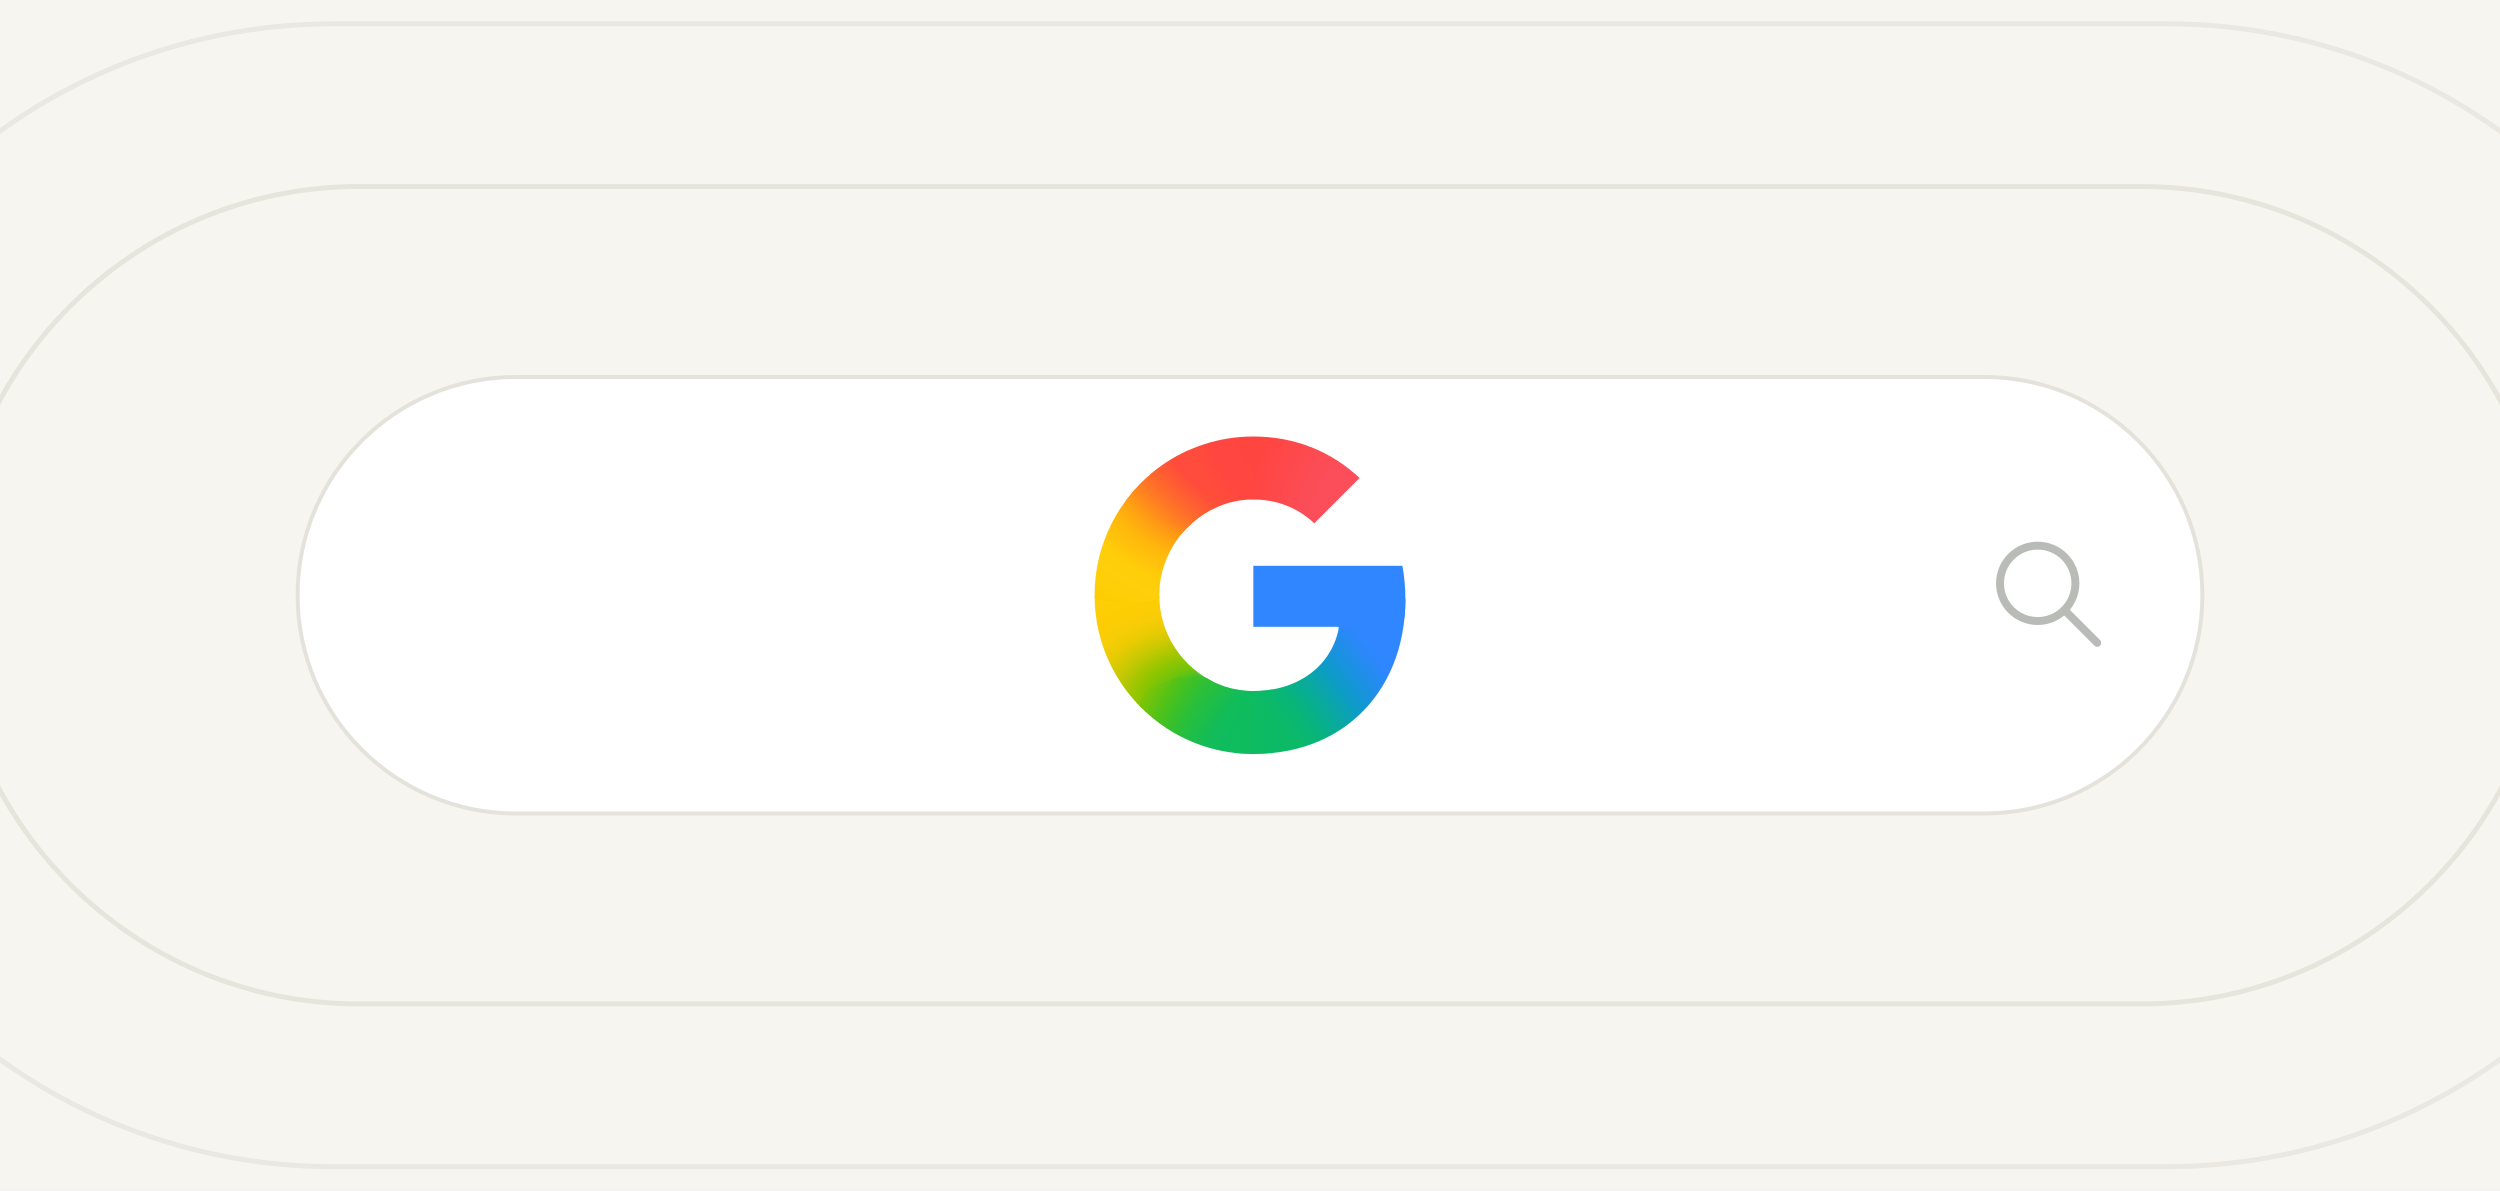
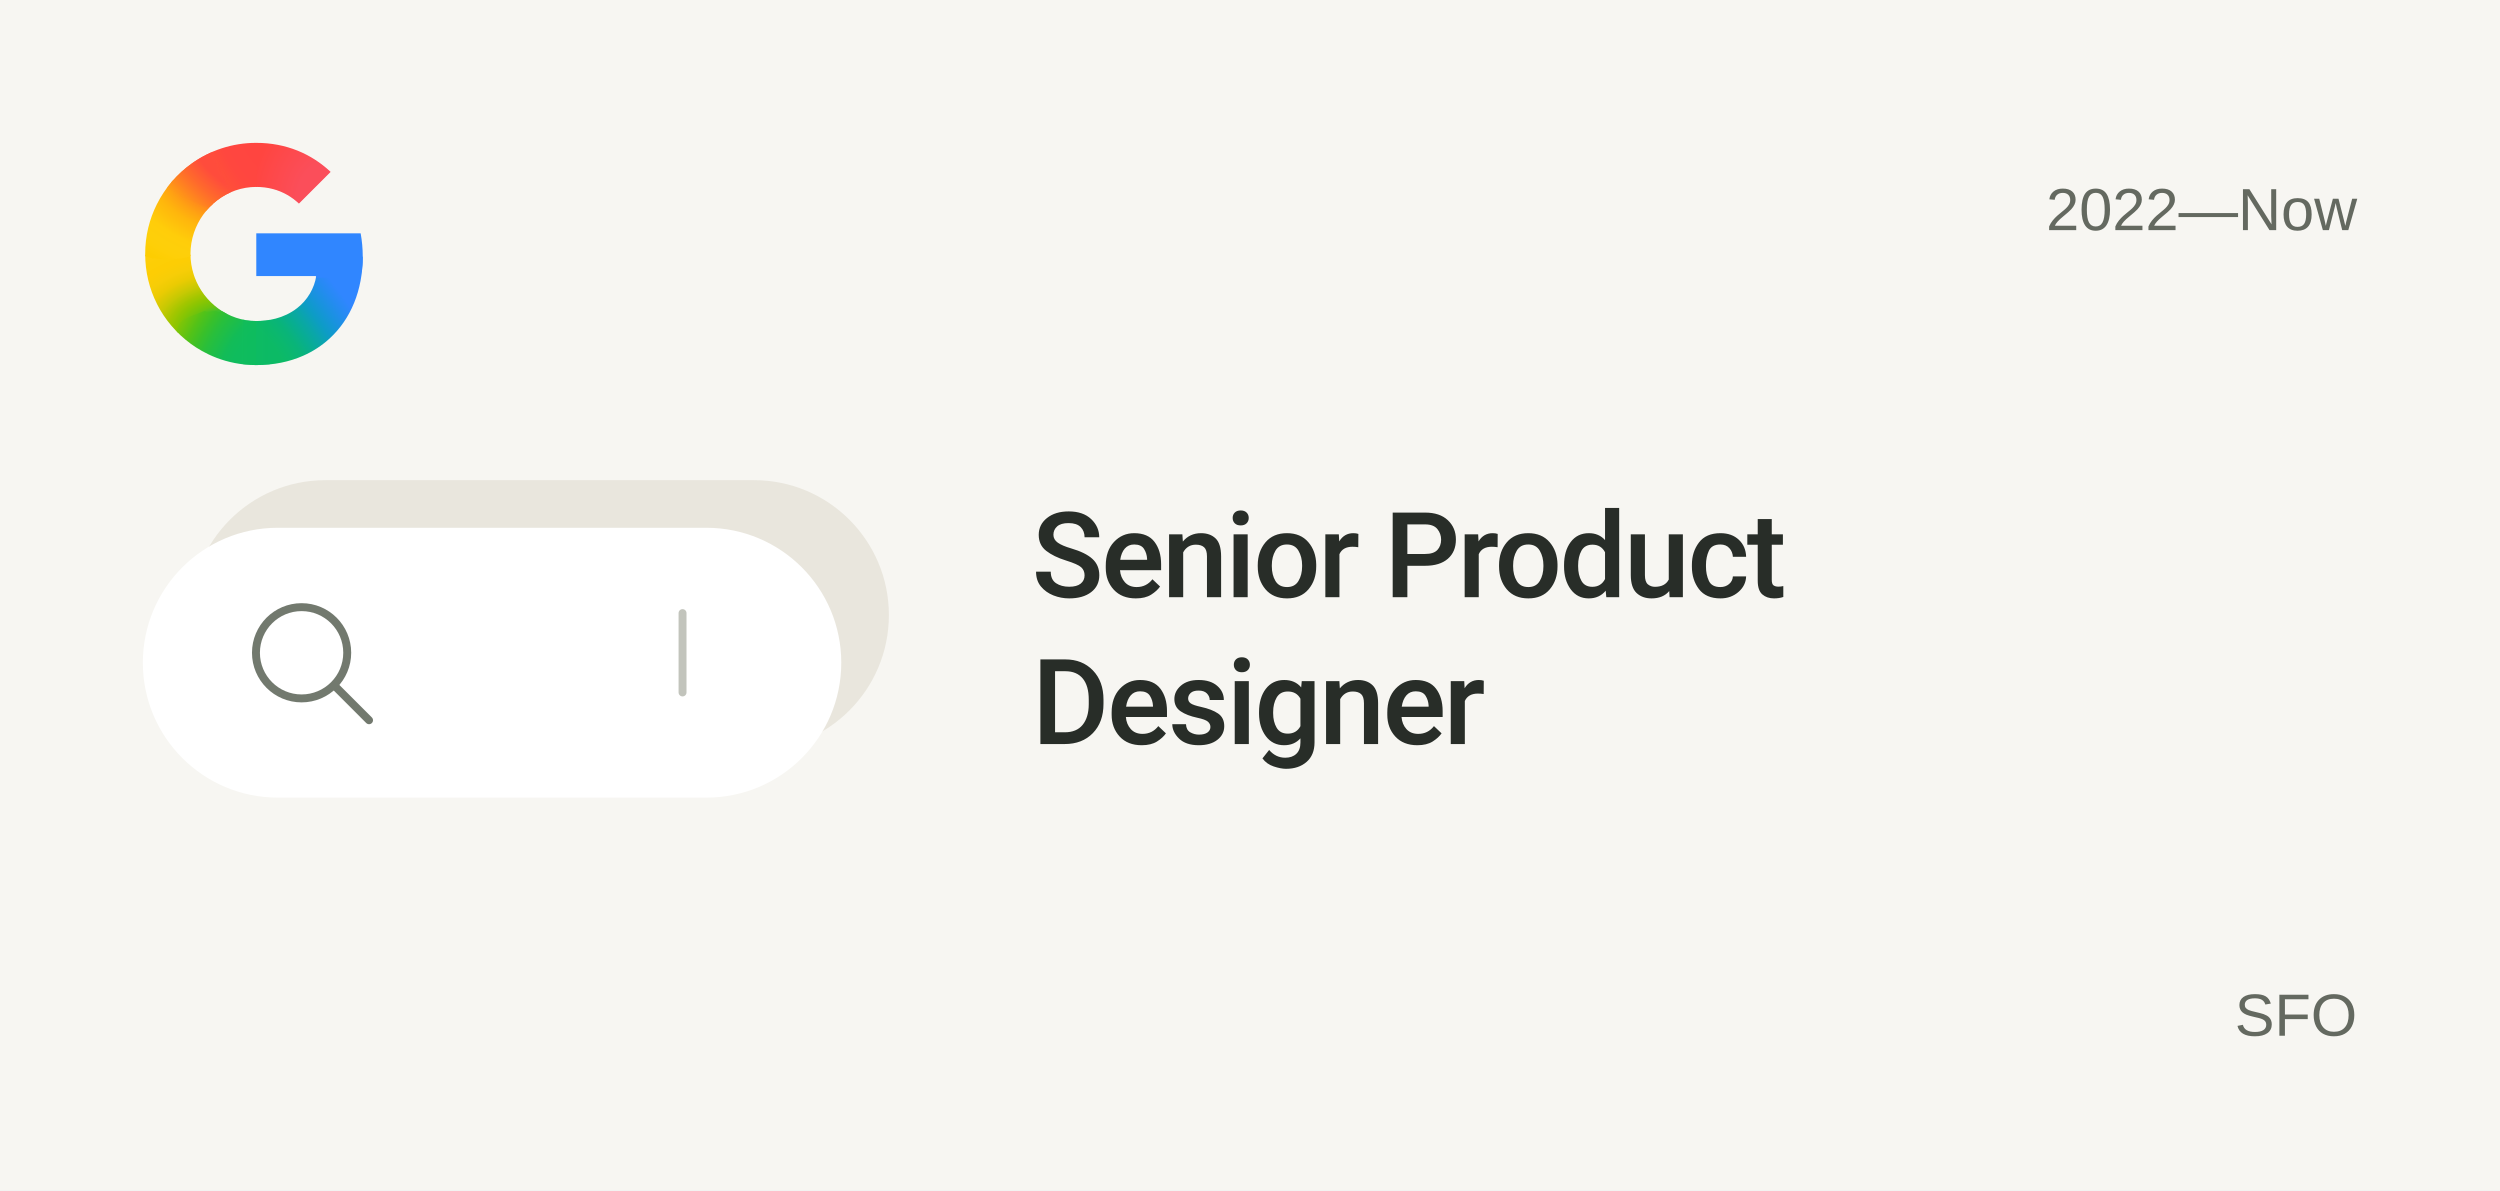
<svg xmlns="http://www.w3.org/2000/svg" xmlns:xlink="http://www.w3.org/1999/xlink" width="1260" height="600" viewBox="0 0 1260 600" role="img" aria-labelledby="title desc">
-   <rect width="1260" height="600" fill="#f6f5f0" />
-   <g fill="none" stroke="#e3e0d7" stroke-width="2.5">
-     <rect x="-120" y="12" width="1500" height="576" rx="288" opacity=".65" />
-     <rect x="-25" y="94" width="1310" height="412" rx="206" opacity=".8" />
-   </g>
-   <rect x="150" y="190" width="960" height="220" rx="110" fill="#fff" stroke="#e4e2da" stroke-width="2" />
-   <svg x="550" y="220" width="160" height="160" xml:space="preserve" overflow="hidden" viewBox="0 0 268.152 273.883">
+   <rect width="1260" height="600" fill="#f7f6f2" />
+   <svg x="72" y="72" width="112" height="112" xml:space="preserve" overflow="hidden" viewBox="0 0 268.152 273.883">
    <defs>
      <linearGradient id="a">
        <stop offset="0" stop-color="#0fbc5c" />
        <stop offset="1" stop-color="#0cba65" />
      </linearGradient>
      <linearGradient id="g">
        <stop offset=".231" stop-color="#0fbc5f" />
        <stop offset=".312" stop-color="#0fbc5f" />
        <stop offset=".366" stop-color="#0fbc5e" />
        <stop offset=".458" stop-color="#0fbc5d" />
        <stop offset=".54" stop-color="#12bc58" />
        <stop offset=".699" stop-color="#28bf3c" />
        <stop offset=".771" stop-color="#38c02b" />
        <stop offset=".861" stop-color="#52c218" />
        <stop offset=".915" stop-color="#67c30f" />
        <stop offset="1" stop-color="#86c504" />
      </linearGradient>
      <linearGradient id="h">
        <stop offset=".142" stop-color="#1abd4d" />
        <stop offset=".248" stop-color="#6ec30d" />
        <stop offset=".312" stop-color="#8ac502" />
        <stop offset=".366" stop-color="#a2c600" />
        <stop offset=".446" stop-color="#c8c903" />
        <stop offset=".54" stop-color="#ebcb03" />
        <stop offset=".616" stop-color="#f7cd07" />
        <stop offset=".699" stop-color="#fdcd04" />
        <stop offset=".771" stop-color="#fdce05" />
        <stop offset=".861" stop-color="#ffce0a" />
      </linearGradient>
      <linearGradient id="f">
        <stop offset=".316" stop-color="#ff4c3c" />
        <stop offset=".604" stop-color="#ff692c" />
        <stop offset=".727" stop-color="#ff7825" />
        <stop offset=".885" stop-color="#ff8d1b" />
        <stop offset="1" stop-color="#ff9f13" />
      </linearGradient>
      <linearGradient id="b">
        <stop offset=".231" stop-color="#ff4541" />
        <stop offset=".312" stop-color="#ff4540" />
        <stop offset=".458" stop-color="#ff4640" />
        <stop offset=".54" stop-color="#ff473f" />
        <stop offset=".699" stop-color="#ff5138" />
        <stop offset=".771" stop-color="#ff5b33" />
        <stop offset=".861" stop-color="#ff6c29" />
        <stop offset="1" stop-color="#ff8c18" />
      </linearGradient>
      <linearGradient id="d">
        <stop offset=".408" stop-color="#fb4e5a" />
        <stop offset="1" stop-color="#ff4540" />
      </linearGradient>
      <linearGradient id="c">
        <stop offset=".132" stop-color="#0cba65" />
        <stop offset=".21" stop-color="#0bb86d" />
        <stop offset=".297" stop-color="#09b479" />
        <stop offset=".396" stop-color="#08ad93" />
        <stop offset=".477" stop-color="#0aa6a9" />
        <stop offset=".568" stop-color="#0d9cc6" />
        <stop offset=".667" stop-color="#1893dd" />
        <stop offset=".769" stop-color="#258bf1" />
        <stop offset=".859" stop-color="#3086ff" />
      </linearGradient>
      <linearGradient id="e">
        <stop offset=".366" stop-color="#ff4e3a" />
        <stop offset=".458" stop-color="#ff8a1b" />
        <stop offset=".54" stop-color="#ffa312" />
        <stop offset=".616" stop-color="#ffb60c" />
        <stop offset=".771" stop-color="#ffcd0a" />
        <stop offset=".861" stop-color="#fecf0a" />
        <stop offset=".915" stop-color="#fecf08" />
        <stop offset="1" stop-color="#fdcd01" />
      </linearGradient>
      <linearGradient xlink:href="#a" id="s" x1="219.7" x2="254.467" y1="329.535" y2="329.535" gradientUnits="userSpaceOnUse" />
      <radialGradient xlink:href="#b" id="m" cx="109.627" cy="135.862" r="71.46" fx="109.627" fy="135.862" gradientTransform="matrix(-1.93688 1.043 1.45573 2.55542 290.525 -400.634)" gradientUnits="userSpaceOnUse" />
      <radialGradient xlink:href="#c" id="n" cx="45.259" cy="279.274" r="71.46" fx="45.259" fy="279.274" gradientTransform="matrix(-3.5126 -4.45809 -1.69255 1.26062 870.8 191.554)" gradientUnits="userSpaceOnUse" />
      <radialGradient xlink:href="#d" id="l" cx="304.017" cy="118.009" r="47.854" fx="304.017" fy="118.009" gradientTransform="matrix(2.06435 0 0 2.59204 -297.679 -151.747)" gradientUnits="userSpaceOnUse" />
      <radialGradient xlink:href="#e" id="o" cx="181.001" cy="177.201" r="71.46" fx="181.001" fy="177.201" gradientTransform="matrix(-.24858 2.08314 2.96249 .33417 -255.146 -331.164)" gradientUnits="userSpaceOnUse" />
      <radialGradient xlink:href="#f" id="p" cx="207.673" cy="108.097" r="41.102" fx="207.673" fy="108.097" gradientTransform="matrix(-1.2492 1.34326 -3.89684 -3.4257 880.501 194.905)" gradientUnits="userSpaceOnUse" />
      <radialGradient xlink:href="#g" id="r" cx="109.627" cy="135.862" r="71.46" fx="109.627" fy="135.862" gradientTransform="matrix(-1.93688 -1.043 1.45573 -2.55542 290.525 838.683)" gradientUnits="userSpaceOnUse" />
      <radialGradient xlink:href="#h" id="j" cx="154.87" cy="145.969" r="71.46" fx="154.87" fy="145.969" gradientTransform="matrix(-.0814 -1.93722 2.92674 -.11625 -215.135 632.86)" gradientUnits="userSpaceOnUse" />
      <filter id="q" width="1.097" height="1.116" x="-.048" y="-.058" color-interpolation-filters="sRGB">
        <feGaussianBlur stdDeviation="1.701" />
      </filter>
      <filter id="k" width="1.033" height="1.02" x="-.017" y="-.01" color-interpolation-filters="sRGB">
        <feGaussianBlur stdDeviation=".242" />
      </filter>
      <clipPath id="i" clipPathUnits="userSpaceOnUse">
        <path d="M371.378 193.24H237.083v53.438h77.167c-1.241 7.563-4.026 15.003-8.105 21.786-4.674 7.773-10.451 13.69-16.373 18.196-17.74 13.498-38.42 16.258-52.783 16.258-36.283 0-67.283-23.286-79.285-54.928-.484-1.149-.805-2.335-1.197-3.507a81.115 81.115 0 0 1-4.101-25.448c0-9.226 1.569-18.057 4.43-26.398 11.285-32.897 42.985-57.467 80.179-57.467 7.481 0 14.685.884 21.517 2.648a77.668 77.668 0 0 1 33.425 18.25l40.834-39.712c-24.839-22.616-57.219-36.32-95.844-36.32-30.878 0-59.386 9.553-82.748 25.7-18.945 13.093-34.483 30.625-44.97 50.985-9.753 18.879-15.094 39.8-15.094 62.294 0 22.495 5.35 43.633 15.103 62.337v.126c10.302 19.857 25.368 36.954 43.678 49.988 15.997 11.386 44.68 26.551 84.031 26.551 22.63 0 42.687-4.051 60.375-11.644 12.76-5.478 24.065-12.622 34.301-21.804 13.525-12.132 24.117-27.139 31.347-44.404 7.23-17.265 11.097-36.79 11.097-57.957 0-9.858-.998-19.87-2.689-28.968Z" />
      </clipPath>
    </defs>
    <g clip-path="url(#i)" transform="matrix(.95792 0 0 .98525 -90.174 -78.856)">
      <path fill="url(#j)" d="M92.076 219.958c.148 22.14 6.501 44.983 16.117 63.424v.127c6.949 13.392 16.445 23.97 27.26 34.452l65.327-23.67c-12.36-6.235-14.246-10.055-23.105-17.026-9.054-9.066-15.802-19.473-20.004-31.677h-.17l.17-.127c-2.765-8.058-3.037-16.613-3.14-25.503Z" filter="url(#k)" />
      <path fill="url(#l)" d="M237.083 79.025c-6.456 22.526-3.988 44.421 0 57.161 7.457.006 14.64.888 21.45 2.647a77.662 77.662 0 0 1 33.424 18.25l41.88-40.726c-24.81-22.59-54.667-37.297-96.754-37.332Z" filter="url(#k)" />
      <path fill="url(#m)" d="M236.943 78.847c-31.67 0-60.91 9.798-84.871 26.359a145.533 145.533 0 0 0-24.332 21.15c-1.904 17.744 14.257 39.551 46.262 39.37 15.528-17.936 38.495-29.542 64.056-29.542l.07.002-1.044-57.335c-.048 0-.093-.004-.14-.004Z" filter="url(#k)" />
      <path fill="url(#n)" d="m341.475 226.379-28.268 19.285c-1.24 7.562-4.028 15.002-8.107 21.786-4.674 7.772-10.45 13.69-16.373 18.196-17.702 13.47-38.328 16.244-52.687 16.255-14.842 25.102-17.444 37.675 1.043 57.934 22.877-.016 43.157-4.117 61.046-11.796 12.931-5.551 24.388-12.792 34.761-22.097 13.706-12.295 24.442-27.503 31.769-45 7.327-17.497 11.245-37.282 11.245-58.734Z" filter="url(#k)" />
      <path fill="#3086ff" d="M234.996 191.21v57.498h136.006c1.196-7.874 5.152-18.064 5.152-26.5 0-9.858-.996-21.899-2.687-30.998Z" filter="url(#k)" />
      <path fill="url(#o)" d="M128.39 124.327c-8.394 9.119-15.564 19.326-21.249 30.364-9.753 18.879-15.094 41.83-15.094 64.324 0 .317.026.627.029.944 4.32 8.224 59.666 6.649 62.456 0-.004-.31-.039-.613-.039-.924 0-9.226 1.57-16.026 4.43-24.367 3.53-10.289 9.056-19.763 16.123-27.926 1.602-2.031 5.875-6.397 7.121-9.016.475-.997-.862-1.557-.937-1.908-.083-.393-1.876-.077-2.277-.37-1.275-.929-3.8-1.414-5.334-1.845-3.277-.921-8.708-2.953-11.725-5.06-9.536-6.658-24.417-14.612-33.505-24.216Z" filter="url(#k)" />
      <path fill="url(#p)" d="M162.099 155.857c22.112 13.301 28.471-6.714 43.173-12.977l-25.574-52.664a144.74 144.74 0 0 0-26.543 14.504c-12.316 8.512-23.192 18.9-32.176 30.72Z" filter="url(#q)" />
      <path fill="url(#r)" d="M171.099 290.222c-29.683 10.641-34.33 11.023-37.062 29.29a144.806 144.806 0 0 0 16.792 13.984c15.996 11.386 46.766 26.551 86.118 26.551.046 0 .09-.004.137-.004v-59.157l-.094.002c-14.736 0-26.512-3.843-38.585-10.527-2.977-1.648-8.378 2.777-11.123.799-3.786-2.729-12.9 2.35-16.183-.938Z" filter="url(#k)" />
      <path fill="url(#s)" d="M219.7 299.023v59.996c5.506.64 11.236 1.028 17.247 1.028 6.026 0 11.855-.307 17.52-.872v-59.748a105.119 105.119 0 0 1-17.477 1.461c-5.932 0-11.7-.686-17.29-1.865Z" filter="url(#k)" opacity=".5" />
    </g>
  </svg>
-   <g fill="none" stroke="#b8bbb6" stroke-width="4" stroke-linecap="round">
-     <circle cx="1027" cy="294" r="19" />
-     <path d="m1041 308 16 16" />
+   <text x="1188" y="116" text-anchor="end" fill="#646960" font-family="Arial, Helvetica, sans-serif" font-size="30">2022—Now</text>
+   <rect x="96" y="242" width="352" height="136" rx="68" fill="#e9e6dd" />
+   <rect x="72" y="266" width="352" height="136" rx="68" fill="#fff" />
+   <g fill="none" stroke="#72796e" stroke-width="4" stroke-linecap="round">
+     <circle cx="152" cy="329" r="23" />
+     <path d="m169 346 17 17" />
  </g>
+   <path d="M344 309v40" stroke="#c2c4bc" stroke-width="4" stroke-linecap="round" />
+   <text x="520" y="301" fill="#282d28" font-family="Roboto, Arial, Helvetica, sans-serif" font-size="60" font-weight="500" letter-spacing="-1.4">
+     <tspan x="520">Senior Product </tspan>
+     <tspan x="520" dy="74">Designer</tspan>
+   </text>
+   <text x="1188" y="522" text-anchor="end" fill="#646960" font-family="Arial, Helvetica, sans-serif" font-size="30">SFO</text>
</svg>
